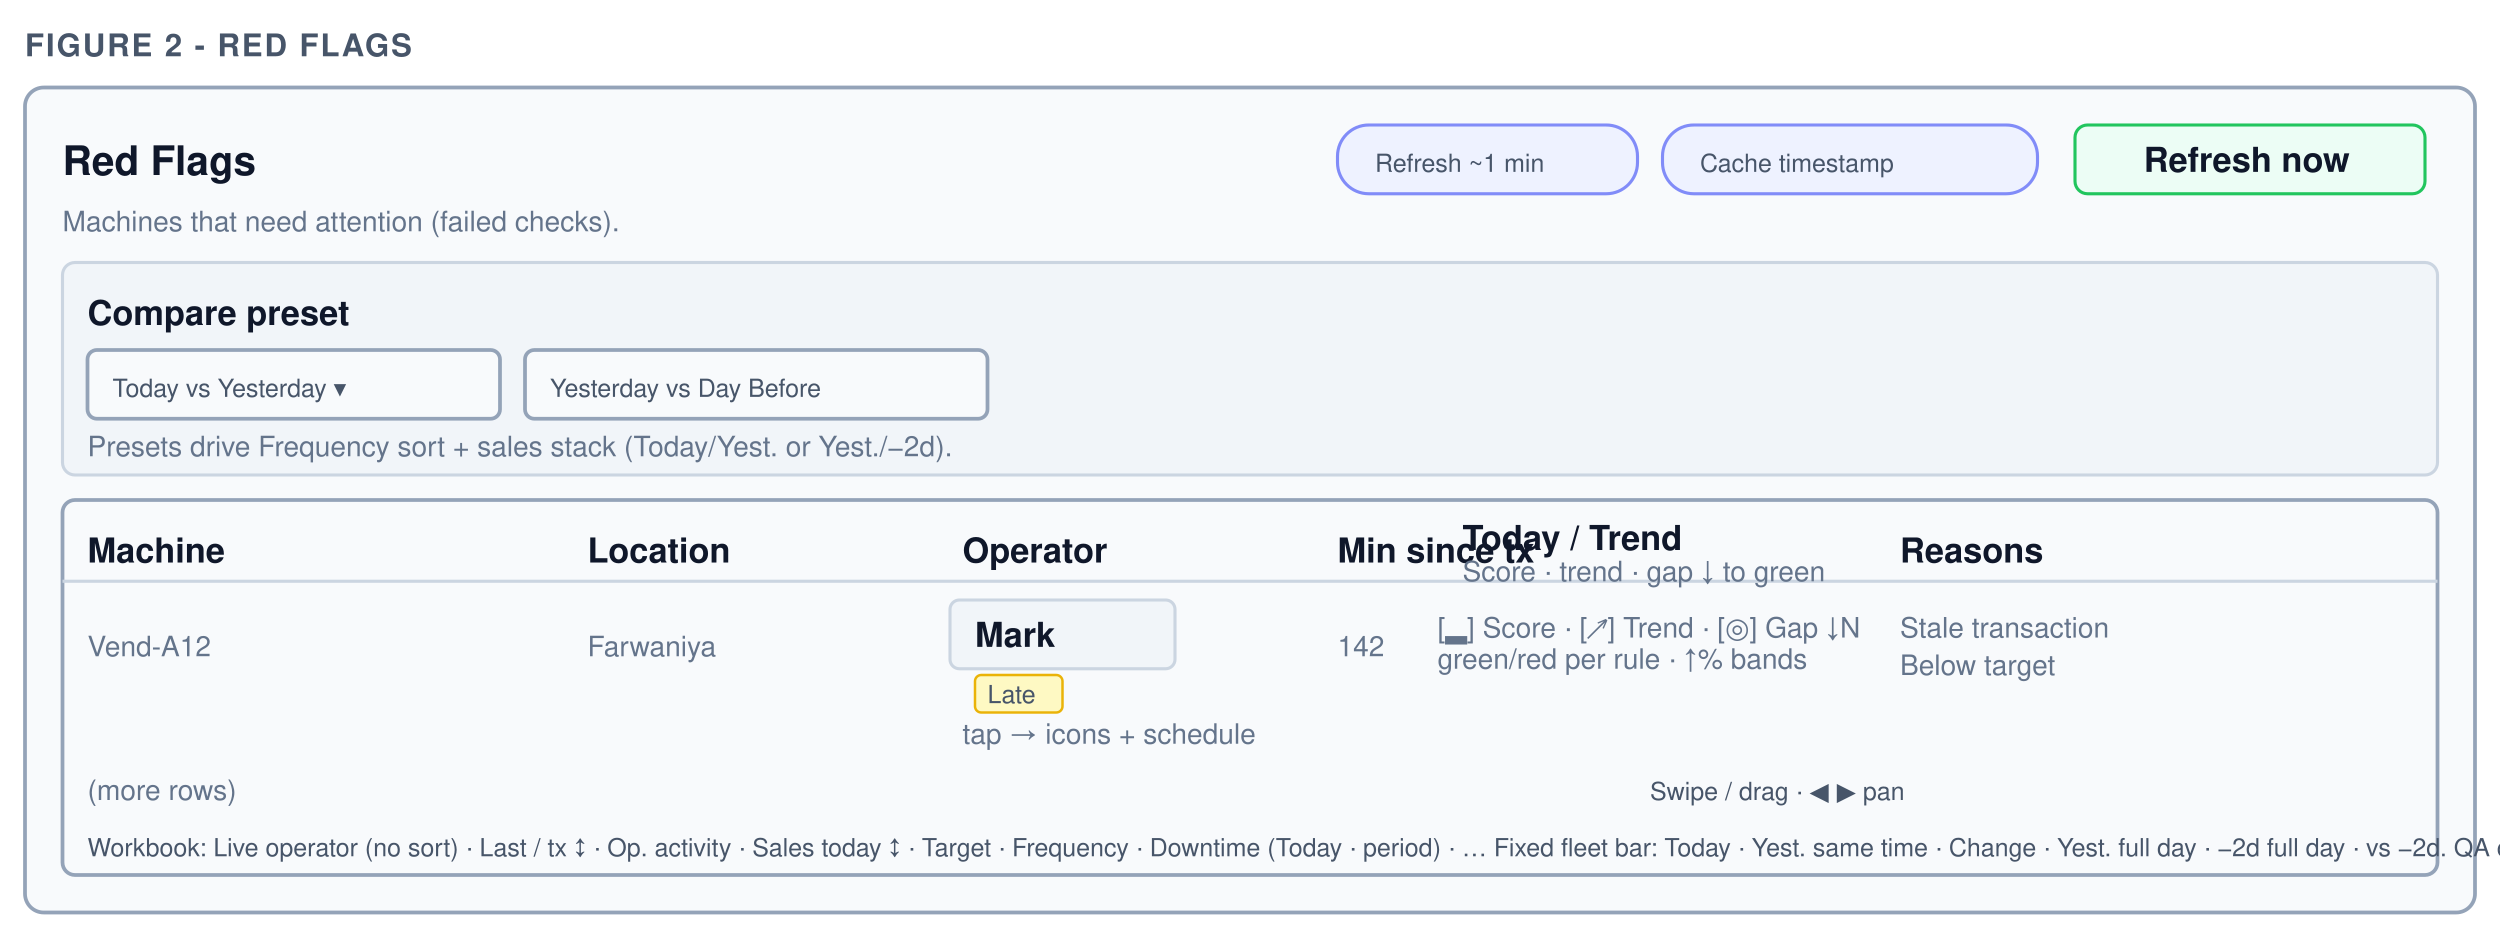
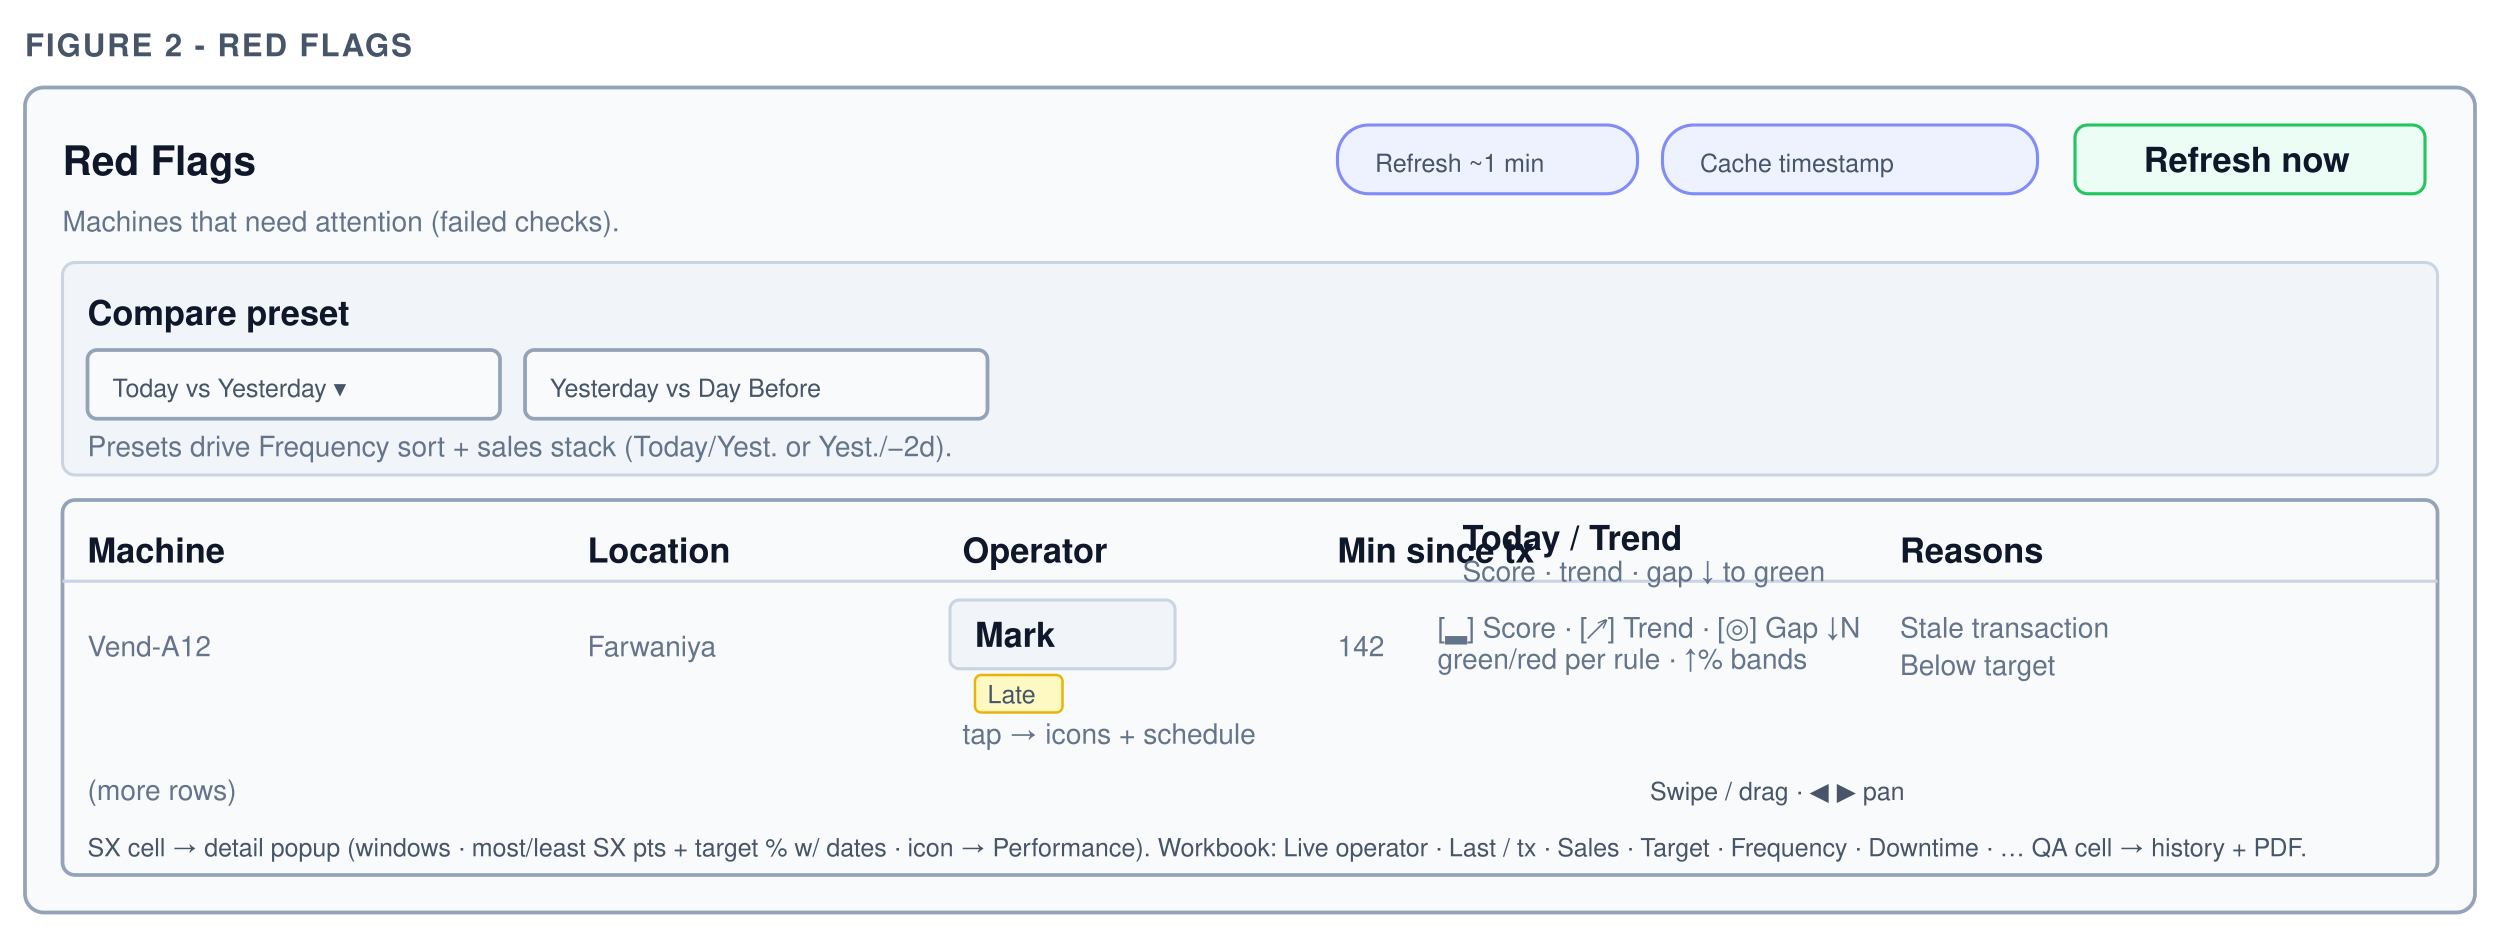
<svg xmlns="http://www.w3.org/2000/svg" width="800" height="300" viewBox="0 0 800 300" font-family="Segoe UI, Helvetica, Arial, sans-serif">
  <defs>
    <style>
      .box { fill: #f8fafc; stroke: #94a3b8; stroke-width: 1.2; }
      .boxMuted { fill: #f1f5f9; stroke: #cbd5e1; stroke-width: 1; }
      .label { fill: #0f172a; font-size: 11px; font-weight: 600; }
      .hint { fill: #64748b; font-size: 9px; }
      .title { fill: #0f172a; font-size: 13px; font-weight: 700; }
      .cap { fill: #475569; font-size: 10px; font-weight: 600; letter-spacing: 0.06em; }
      .pill { fill: #eef2ff; stroke: #818cf8; stroke-width: 1; }
      .btn { fill: #ecfdf5; stroke: #22c55e; stroke-width: 1; }
      .tiny { fill: #475569; font-size: 8px; }
    </style>
  </defs>
  <text x="8" y="18" class="cap">FIGURE 2 - RED FLAGS</text>
  <g transform="translate(8, 28)">
    <rect class="box" x="0" y="0" width="784" height="264" rx="6" />
    <text x="12" y="28" class="title">Red Flags</text>
    <text x="12" y="46" class="hint" font-size="8px">Machines that need attention (failed checks).</text>
    <rect class="pill" x="420" y="12" width="96" height="22" rx="10" />
    <text x="432" y="27" class="tiny">Refresh ~1 min</text>
    <rect class="pill" x="524" y="12" width="120" height="22" rx="10" />
    <text x="536" y="27" class="tiny">Cache timestamp</text>
    <rect class="btn" x="656" y="12" width="112" height="22" rx="4" />
    <text x="678" y="27" class="label" font-size="8px">Refresh now</text>
    <rect class="boxMuted" x="12" y="56" width="760" height="68" rx="4" />
    <text x="20" y="76" class="label" font-size="9px">Compare preset</text>
    <rect class="box" x="20" y="84" width="132" height="22" rx="3" />
    <text x="28" y="99" class="tiny">Today vs Yesterday ▾</text>
    <rect class="box" x="160" y="84" width="148" height="22" rx="3" />
    <text x="168" y="99" class="tiny">Yesterday vs Day Before</text>
    <text x="20" y="118" class="hint" font-size="8px">Presets drive Frequency sort + sales stack (Today/Yest. or Yest./−2d).</text>
    <rect class="box" x="12" y="132" width="760" height="120" rx="4" />
    <line x1="12" y1="158" x2="772" y2="158" stroke="#cbd5e1" />
    <text x="20" y="152" class="label" font-size="8px">Machine</text>
    <text x="180" y="152" class="label" font-size="8px">Location</text>
    <text x="300" y="152" class="label" font-size="8px">Operator</text>
    <text x="420" y="152" class="label" font-size="8px">Min since tx</text>
    <text x="460" y="148" class="label" font-size="7px">Today / Trend</text>
    <text x="460" y="158" class="hint" font-size="6px">Score · trend · gap ↓ to green</text>
    <text x="600" y="152" class="label" font-size="8px">Reasons</text>
    <text x="20" y="182" class="hint" font-size="8px">Vend-A12</text>
    <text x="180" y="182" class="hint" font-size="8px">Farwaniya</text>
    <rect class="boxMuted" x="296" y="164" width="72" height="22" rx="3" />
    <text x="304" y="179" class="label" font-size="8px">Mark</text>
    <rect x="304" y="188" width="28" height="12" rx="2" fill="#fef9c3" stroke="#eab308" stroke-width="0.8" />
    <text x="308" y="197" class="tiny" font-size="6px">Late</text>
    <text x="300" y="210" class="hint" font-size="6px">tap → icons + schedule</text>
    <text x="420" y="182" class="hint" font-size="8px">142</text>
    <text x="452" y="176" class="hint" font-size="6px">[▂] Score · [↗] Trend · [◎] Gap ↓N</text>
    <text x="452" y="186" class="hint" font-size="6px">green/red per rule · ↑% bands</text>
    <text x="600" y="176" class="hint" font-size="7px">Stale transaction</text>
    <text x="600" y="188" class="hint" font-size="7px">Below target</text>
    <text x="20" y="228" class="hint" font-size="8px">(more rows)</text>
    <text x="520" y="228" class="tiny">Swipe / drag · ◀ ▶ pan</text>
-     <text x="20" y="246" class="tiny">Workbook: Live operator (no sort) · Last / tx ↕ · Op. activity · Sales today ↕ · Target · Frequency · Downtime (Today · period) · … Fixed fleet bar: Today · Yest. same time · Change · Yest. full day · −2d full day · vs −2d. QA cell → history filters + score trend + PDF.</text>
+     <text x="20" y="246" class="tiny">SX cell → detail popup (windows · most/least SX pts + target % w/ dates · icon → Performance). Workbook: Live operator · Last / tx · Sales · Target · Frequency · Downtime · … QA cell → history + PDF.</text>
  </g>
</svg>
